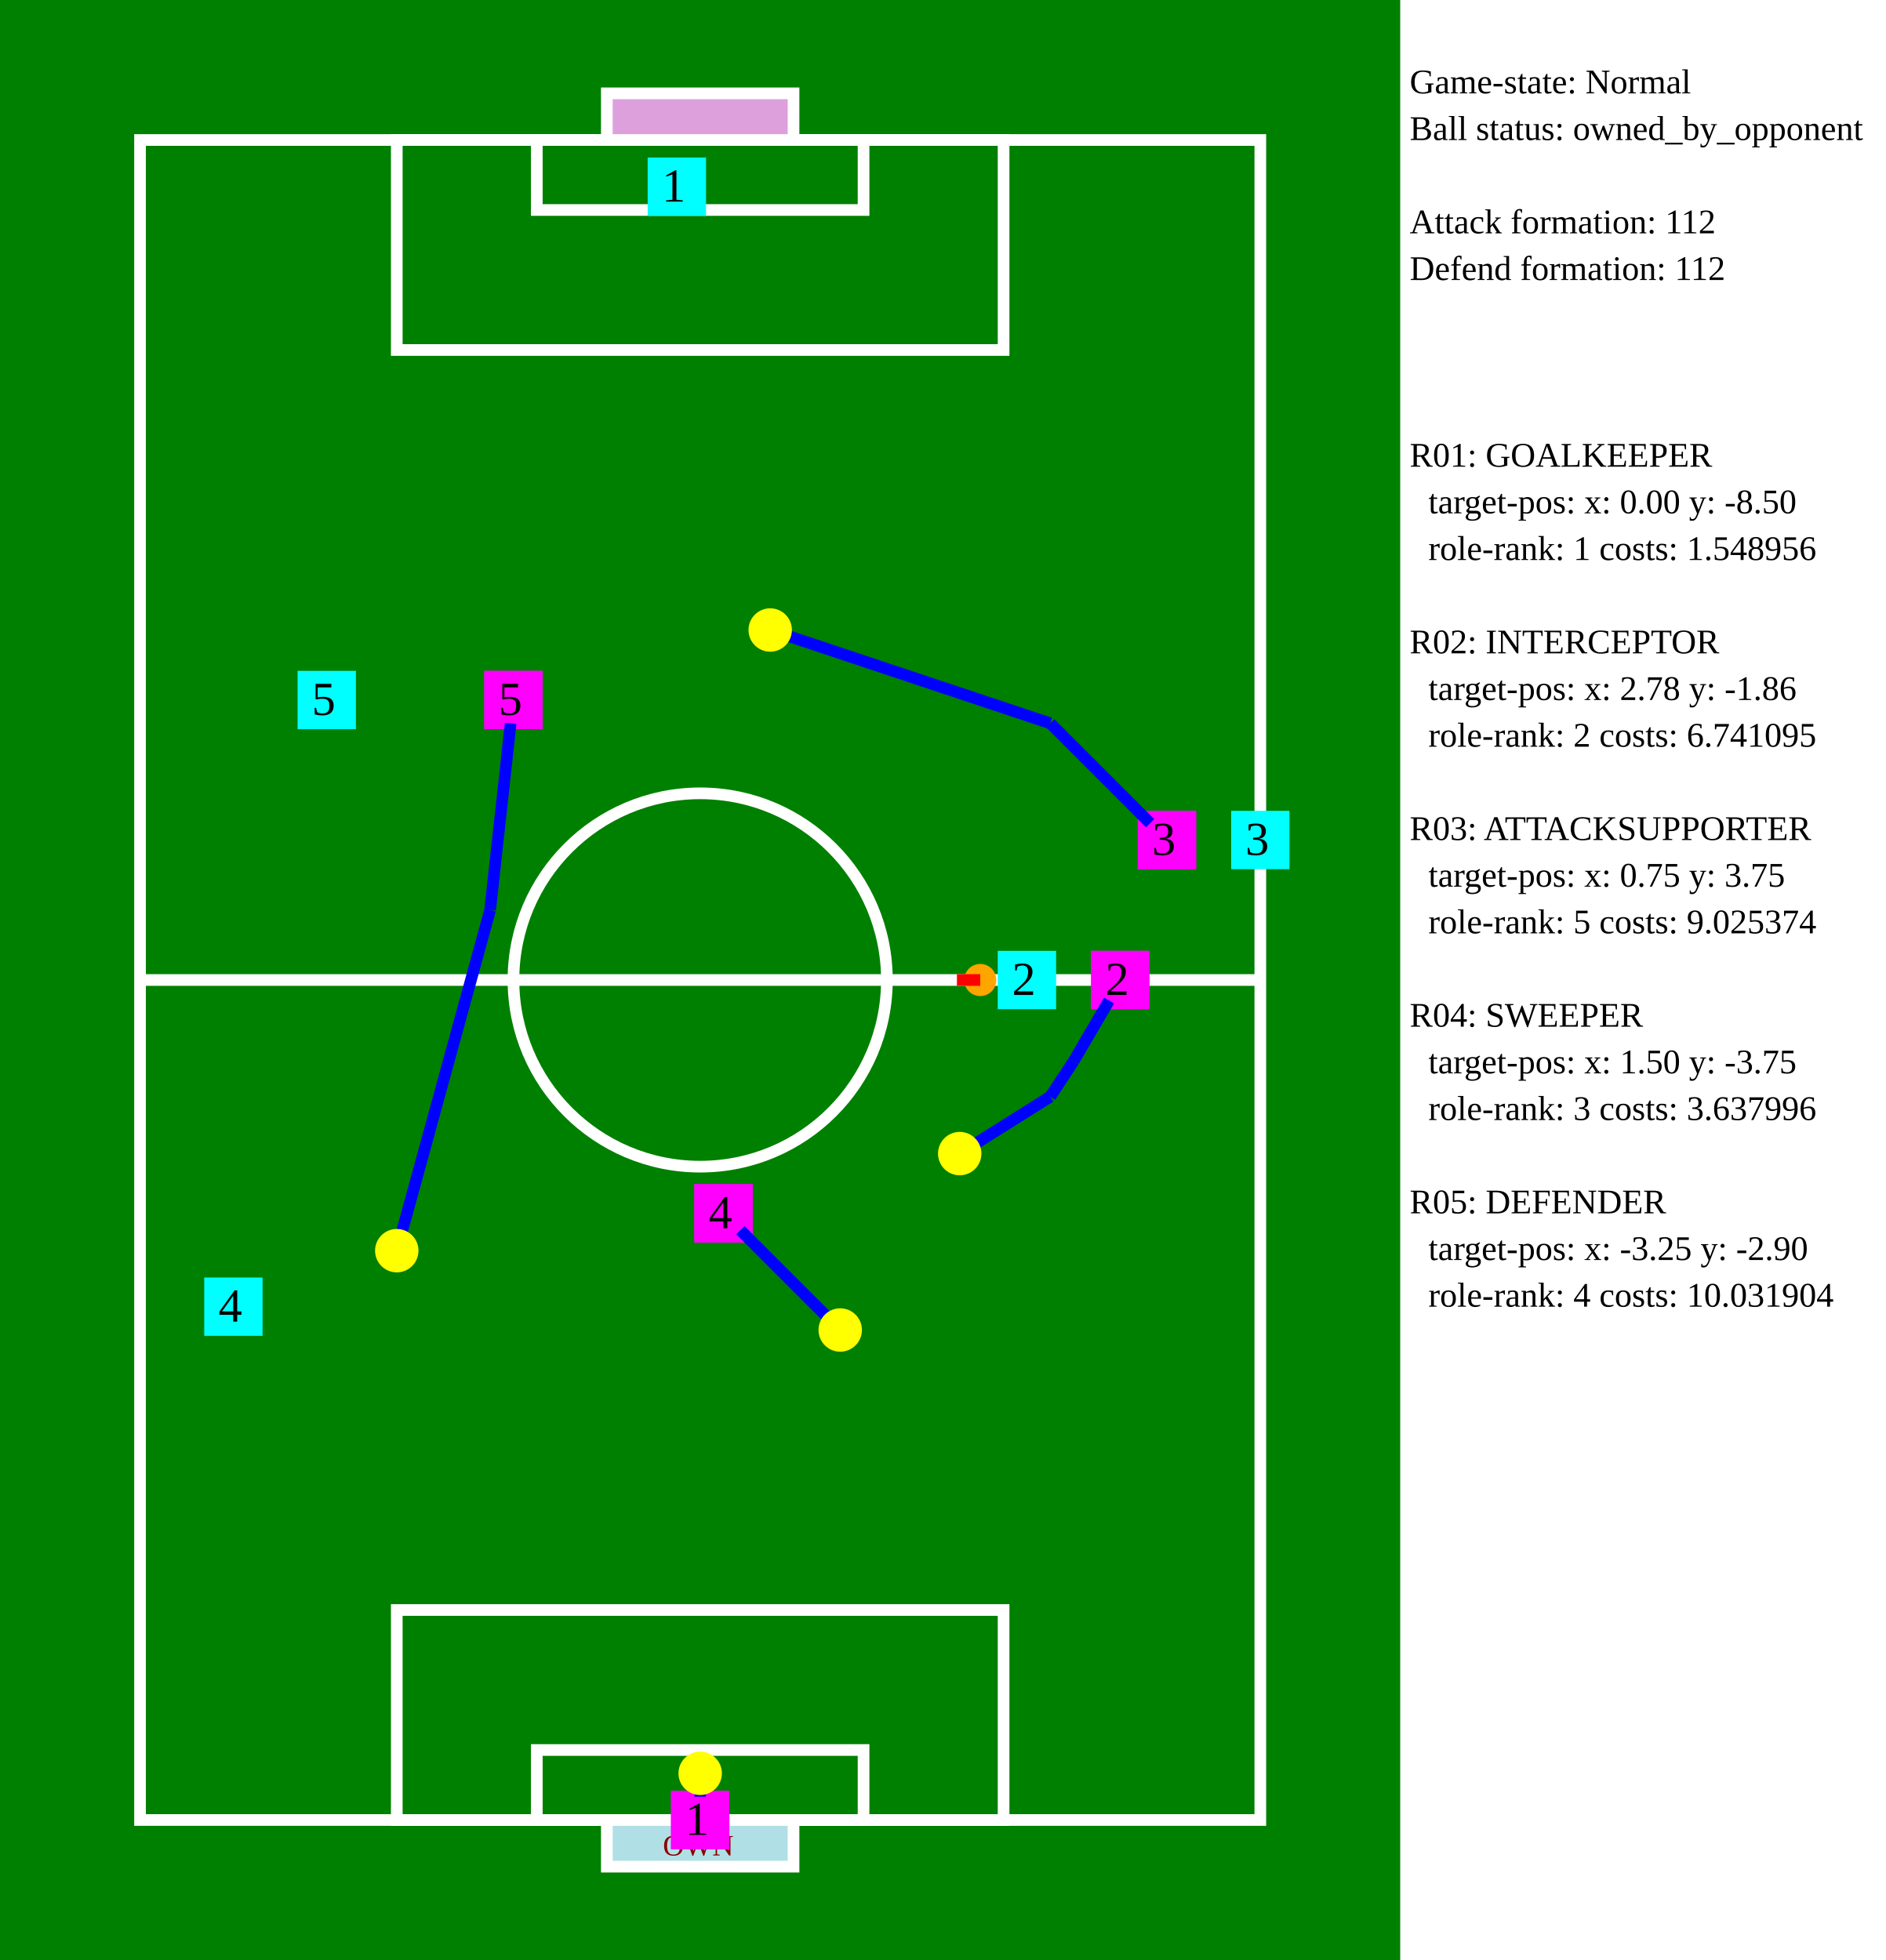
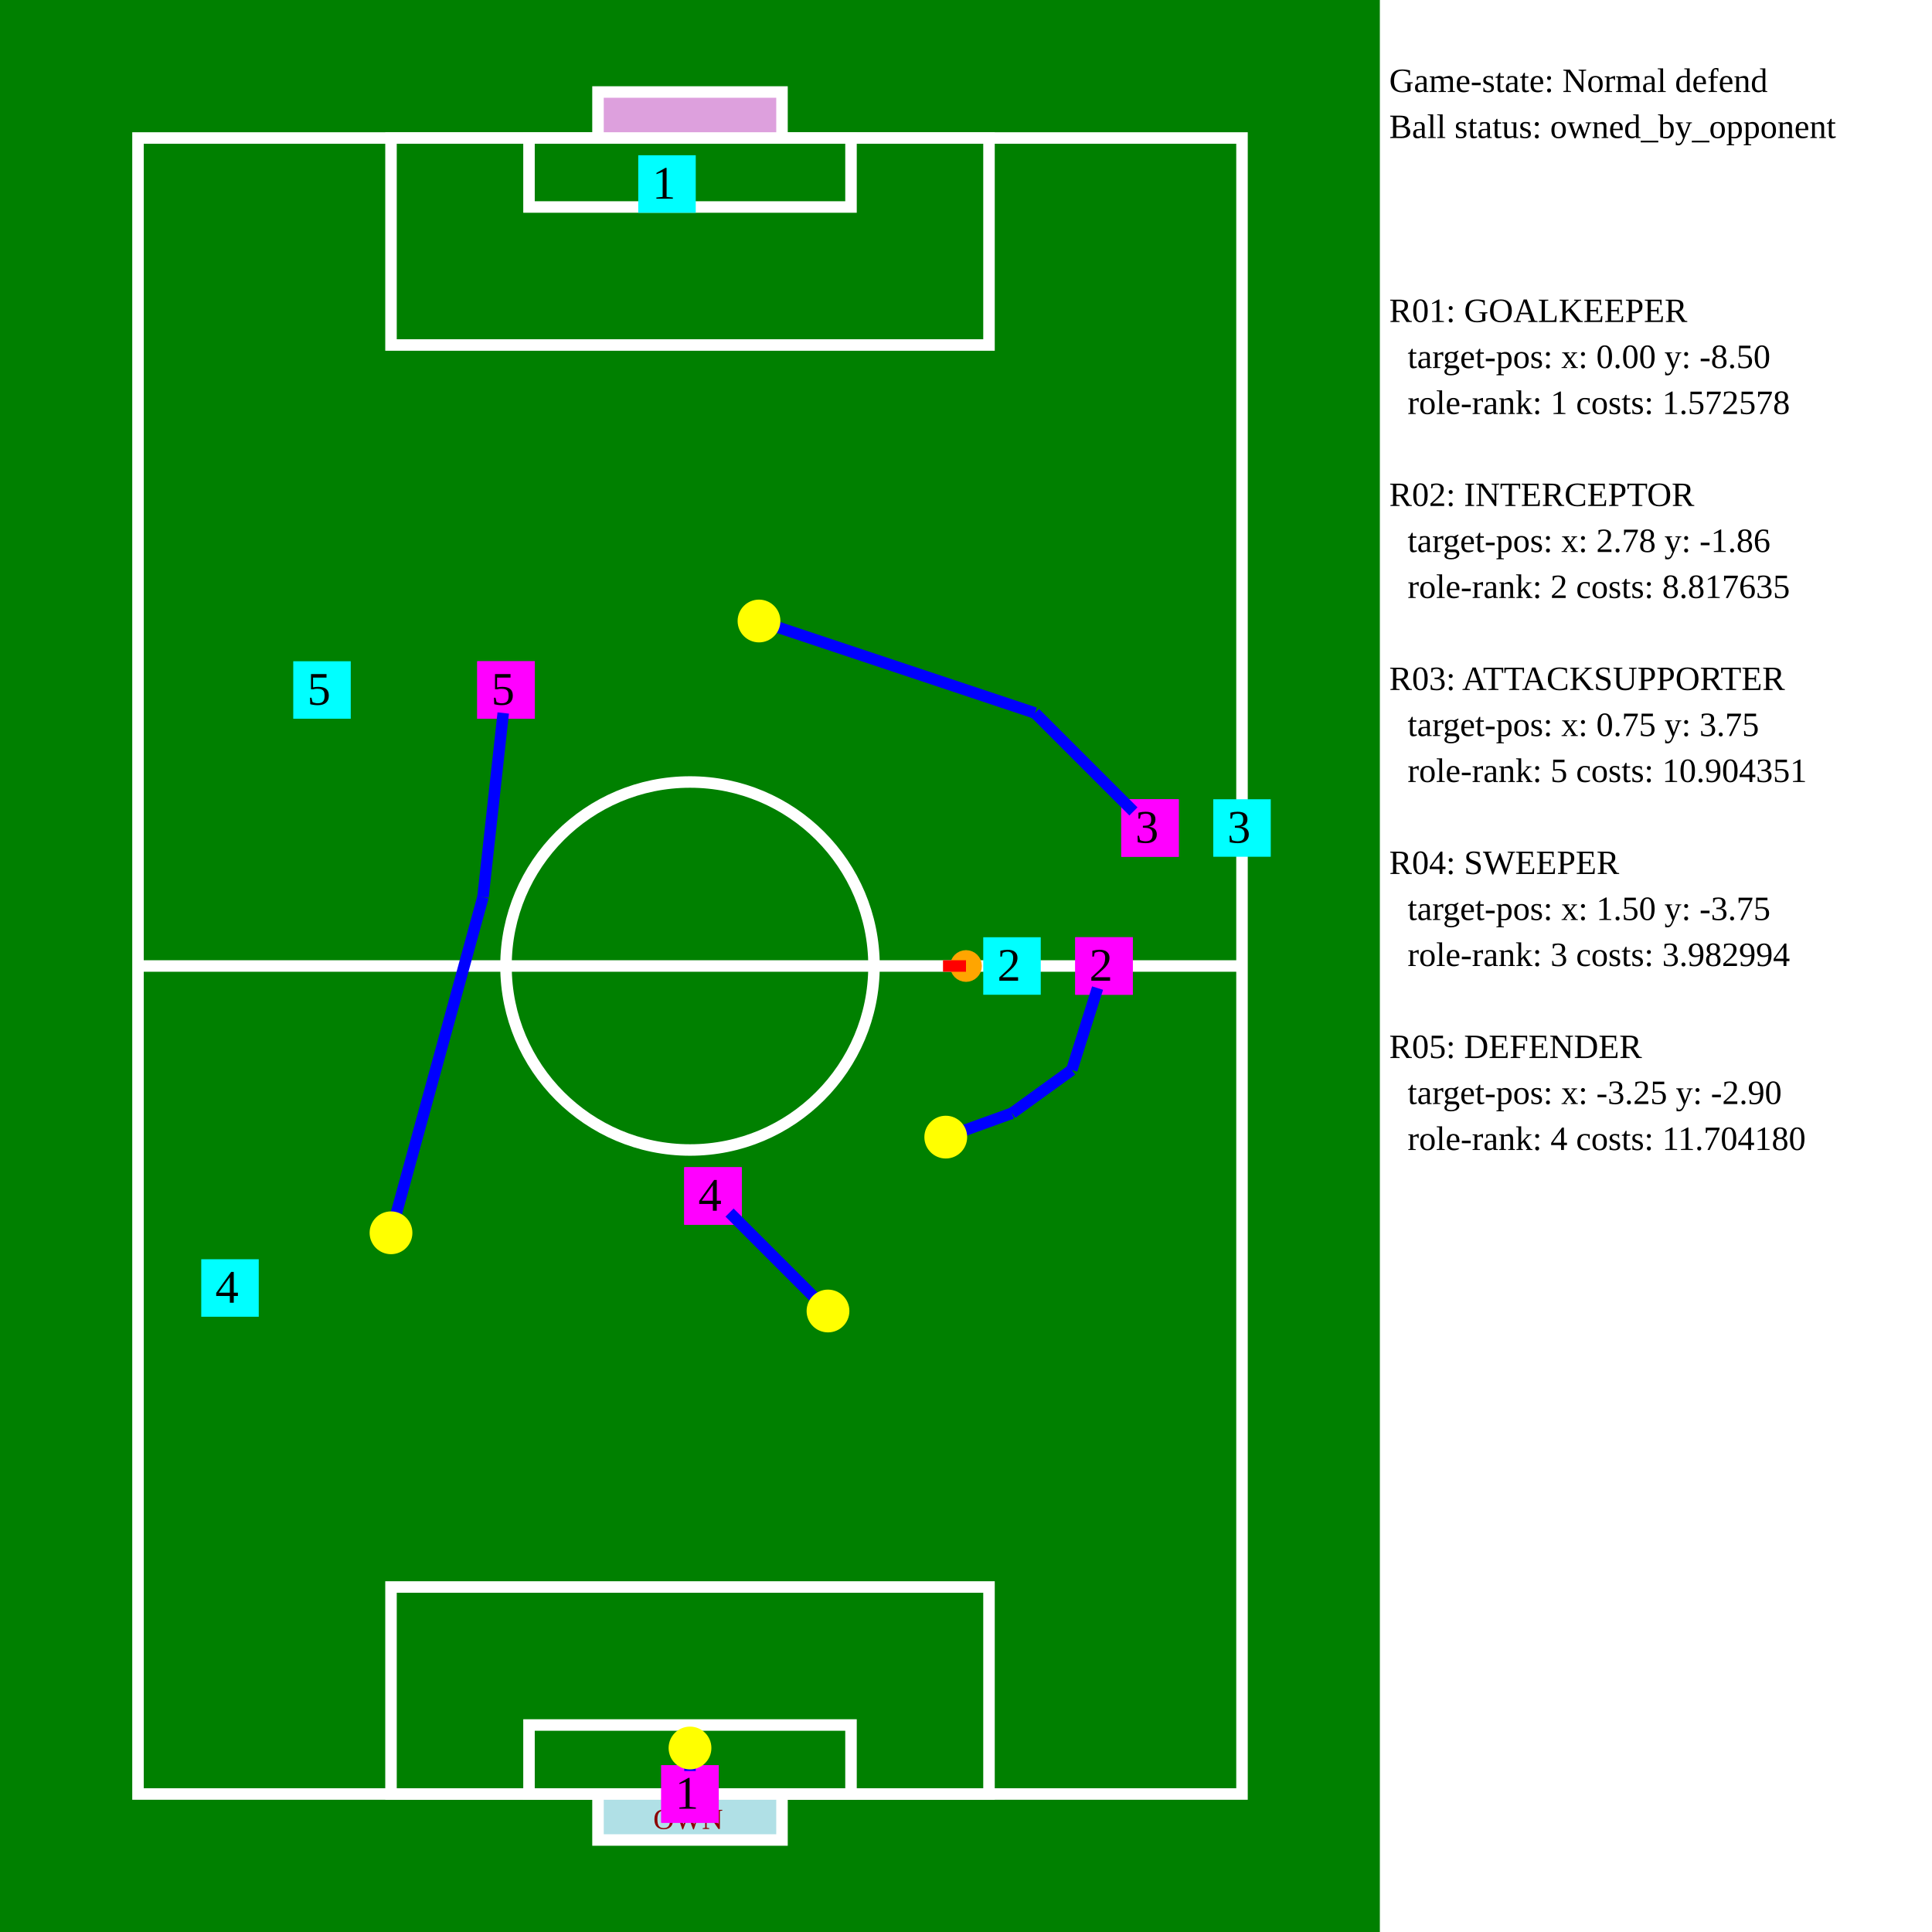
- <svg xmlns="http://www.w3.org/2000/svg" width="20.20cm" height="21.00cm" version="1.1">
+ <svg xmlns="http://www.w3.org/2000/svg" width="21.00cm" height="21.00cm" version="1.1">
  <rect x="0cm" y="0cm" width="15.00cm" height="21.00cm" fill="green" stroke-width="0.02cm" />
-   <rect x="15.00cm" y="0cm" width="5.20cm" height="21.00cm" fill="white" stroke-width="0.02cm" />
-   <text x="15.10cm" y="1.00cm" font-size="14" font-weight-absolute="bold" fill="black">Game-state: Normal</text>
+   <rect x="15.00cm" y="0cm" width="6.00cm" height="21.00cm" fill="white" stroke-width="0.02cm" />
+   <text x="15.10cm" y="1.00cm" font-size="14" font-weight-absolute="bold" fill="black">Game-state: Normal defend</text>
  <text x="15.10cm" y="1.50cm" font-size="14" font-weight-absolute="bold" fill="black">Ball status: owned_by_opponent</text>
-   <text x="15.10cm" y="2.50cm" font-size="14" font-weight-absolute="bold" fill="black">Attack formation: 112</text>
-   <text x="15.10cm" y="3.00cm" font-size="14" font-weight-absolute="bold" fill="black">Defend formation: 112</text>
-   <text x="15.10cm" y="5.00cm" font-size="14" font-weight-absolute="bold" fill="black">R01: GOALKEEPER</text>
-   <text x="15.30cm" y="5.50cm" font-size="14" font-weight-absolute="bold" fill="black">target-pos: x: 0.00 y: -8.50</text>
-   <text x="15.30cm" y="6.00cm" font-size="14" font-weight-absolute="bold" fill="black">role-rank: 1 costs: 1.548956</text>
-   <text x="15.10cm" y="7.00cm" font-size="14" font-weight-absolute="bold" fill="black">R02: INTERCEPTOR</text>
-   <text x="15.30cm" y="7.50cm" font-size="14" font-weight-absolute="bold" fill="black">target-pos: x: 2.78 y: -1.86</text>
-   <text x="15.30cm" y="8.00cm" font-size="14" font-weight-absolute="bold" fill="black">role-rank: 2 costs: 6.741095</text>
-   <text x="15.10cm" y="9.00cm" font-size="14" font-weight-absolute="bold" fill="black">R03: ATTACKSUPPORTER</text>
-   <text x="15.30cm" y="9.50cm" font-size="14" font-weight-absolute="bold" fill="black">target-pos: x: 0.75 y: 3.75</text>
-   <text x="15.30cm" y="10.00cm" font-size="14" font-weight-absolute="bold" fill="black">role-rank: 5 costs: 9.025374</text>
-   <text x="15.10cm" y="11.00cm" font-size="14" font-weight-absolute="bold" fill="black">R04: SWEEPER</text>
-   <text x="15.30cm" y="11.50cm" font-size="14" font-weight-absolute="bold" fill="black">target-pos: x: 1.50 y: -3.75</text>
-   <text x="15.30cm" y="12.00cm" font-size="14" font-weight-absolute="bold" fill="black">role-rank: 3 costs: 3.637996</text>
-   <text x="15.10cm" y="13.00cm" font-size="14" font-weight-absolute="bold" fill="black">R05: DEFENDER</text>
-   <text x="15.30cm" y="13.50cm" font-size="14" font-weight-absolute="bold" fill="black">target-pos: x: -3.25 y: -2.90</text>
-   <text x="15.30cm" y="14.00cm" font-size="14" font-weight-absolute="bold" fill="black">role-rank: 4 costs: 10.031904</text>
+   <text x="15.10cm" y="3.50cm" font-size="14" font-weight-absolute="bold" fill="black">R01: GOALKEEPER</text>
+   <text x="15.30cm" y="4.00cm" font-size="14" font-weight-absolute="bold" fill="black">target-pos: x: 0.00 y: -8.50</text>
+   <text x="15.30cm" y="4.50cm" font-size="14" font-weight-absolute="bold" fill="black">role-rank: 1 costs: 1.572578</text>
+   <text x="15.10cm" y="5.50cm" font-size="14" font-weight-absolute="bold" fill="black">R02: INTERCEPTOR</text>
+   <text x="15.30cm" y="6.00cm" font-size="14" font-weight-absolute="bold" fill="black">target-pos: x: 2.78 y: -1.86</text>
+   <text x="15.30cm" y="6.50cm" font-size="14" font-weight-absolute="bold" fill="black">role-rank: 2 costs: 8.817635</text>
+   <text x="15.10cm" y="7.50cm" font-size="14" font-weight-absolute="bold" fill="black">R03: ATTACKSUPPORTER</text>
+   <text x="15.30cm" y="8.00cm" font-size="14" font-weight-absolute="bold" fill="black">target-pos: x: 0.75 y: 3.75</text>
+   <text x="15.30cm" y="8.50cm" font-size="14" font-weight-absolute="bold" fill="black">role-rank: 5 costs: 10.904351</text>
+   <text x="15.10cm" y="9.50cm" font-size="14" font-weight-absolute="bold" fill="black">R04: SWEEPER</text>
+   <text x="15.30cm" y="10.00cm" font-size="14" font-weight-absolute="bold" fill="black">target-pos: x: 1.50 y: -3.75</text>
+   <text x="15.30cm" y="10.50cm" font-size="14" font-weight-absolute="bold" fill="black">role-rank: 3 costs: 3.982994</text>
+   <text x="15.10cm" y="11.50cm" font-size="14" font-weight-absolute="bold" fill="black">R05: DEFENDER</text>
+   <text x="15.30cm" y="12.00cm" font-size="14" font-weight-absolute="bold" fill="black">target-pos: x: -3.25 y: -2.90</text>
+   <text x="15.30cm" y="12.50cm" font-size="14" font-weight-absolute="bold" fill="black">role-rank: 4 costs: 11.704180</text>
  <rect x="1.50cm" y="1.50cm" width="12.00cm" height="18.00cm" fill="none" stroke="white" stroke-width="0.125cm" />
  <line x1="1.50cm" y1="10.50cm" x2="13.50cm" y2="10.50cm" stroke-width="0.125cm" stroke="white" />
  <circle cx="7.50cm" cy="10.50cm" r="2.00cm" fill="none" stroke="white" stroke-width="0.125cm" />
  <rect x="4.25cm" y="1.50cm" width="6.50cm" height="2.25cm" fill="green" stroke="white" stroke-width="0.125cm" />
  <rect x="4.25cm" y="17.25cm" width="6.50cm" height="2.25cm" fill="green" stroke="white" stroke-width="0.125cm" />
  <rect x="5.75cm" y="1.50cm" width="3.50cm" height="0.75cm" fill="green" stroke="white" stroke-width="0.125cm" />
  <rect x="5.75cm" y="18.75cm" width="3.50cm" height="0.75cm" fill="green" stroke="white" stroke-width="0.125cm" />
  <rect x="6.50cm" y="1.00cm" width="2.00cm" height="0.50cm" fill="plum" stroke="white" stroke-width="0.125cm" />
  <rect x="6.50cm" y="19.50cm" width="2.00cm" height="0.50cm" fill="powderblue" stroke="white" stroke-width="0.125cm" />
  <text x="7.10cm" y="19.88cm" fill="darkred">OWN</text>
  <rect x="7.00cm" y="1.75cm" width="0.50cm" height="0.50cm" fill="cyan" stroke="cyan" stroke-width="0.125cm" />
  <text x="7.09cm" y="2.16cm" font-size="large" font-weight-absolute="bold" fill="black">1</text>
  <rect x="10.75cm" y="10.25cm" width="0.50cm" height="0.50cm" fill="cyan" stroke="cyan" stroke-width="0.125cm" />
  <text x="10.84cm" y="10.66cm" font-size="large" font-weight-absolute="bold" fill="black">2</text>
  <rect x="13.25cm" y="8.75cm" width="0.50cm" height="0.50cm" fill="cyan" stroke="cyan" stroke-width="0.125cm" />
  <text x="13.34cm" y="9.16cm" font-size="large" font-weight-absolute="bold" fill="black">3</text>
  <rect x="2.25cm" y="13.75cm" width="0.50cm" height="0.50cm" fill="cyan" stroke="cyan" stroke-width="0.125cm" />
  <text x="2.34cm" y="14.16cm" font-size="large" font-weight-absolute="bold" fill="black">4</text>
  <rect x="3.25cm" y="7.25cm" width="0.50cm" height="0.50cm" fill="cyan" stroke="cyan" stroke-width="0.125cm" />
  <text x="3.34cm" y="7.66cm" font-size="large" font-weight-absolute="bold" fill="black">5</text>
  <rect x="7.25cm" y="19.25cm" width="0.50cm" height="0.50cm" fill="magenta" stroke="magenta" stroke-width="0.125cm" />
  <rect x="11.75cm" y="10.25cm" width="0.50cm" height="0.50cm" fill="magenta" stroke="magenta" stroke-width="0.125cm" />
  <rect x="12.25cm" y="8.75cm" width="0.50cm" height="0.50cm" fill="magenta" stroke="magenta" stroke-width="0.125cm" />
  <rect x="7.50cm" y="12.75cm" width="0.50cm" height="0.50cm" fill="magenta" stroke="magenta" stroke-width="0.125cm" />
  <rect x="5.25cm" y="7.25cm" width="0.50cm" height="0.50cm" fill="magenta" stroke="magenta" stroke-width="0.125cm" />
  <rect x="7.25cm" y="19.25cm" width="0.50cm" height="0.50cm" fill="magenta" stroke="magenta" stroke-width="0.125cm" />
  <line x1="7.50cm" y1="19.25cm" x2="7.50cm" y2="19.00cm" stroke-width="0.125cm" stroke="blue" />
  <circle cx="7.50cm" cy="19.00cm" r="0.17cm" fill="yellow" stroke="yellow" stroke-width="0.125cm" />
  <rect x="11.75cm" y="10.25cm" width="0.50cm" height="0.50cm" fill="magenta" stroke="magenta" stroke-width="0.125cm" />
-   <line x1="11.88cm" y1="10.72cm" x2="11.50cm" y2="11.37cm" stroke-width="0.125cm" stroke="blue" />
-   <line x1="11.50cm" y1="11.37cm" x2="11.25cm" y2="11.75cm" stroke-width="0.125cm" stroke="blue" />
-   <line x1="11.25cm" y1="11.75cm" x2="10.28cm" y2="12.36cm" stroke-width="0.125cm" stroke="blue" />
+   <line x1="11.93cm" y1="10.74cm" x2="11.65cm" y2="11.63cm" stroke-width="0.125cm" stroke="blue" />
+   <line x1="11.65cm" y1="11.63cm" x2="11.00cm" y2="12.10cm" stroke-width="0.125cm" stroke="blue" />
+   <line x1="11.00cm" y1="12.10cm" x2="10.28cm" y2="12.36cm" stroke-width="0.125cm" stroke="blue" />
  <circle cx="10.28cm" cy="12.36cm" r="0.17cm" fill="yellow" stroke="yellow" stroke-width="0.125cm" />
  <rect x="12.25cm" y="8.75cm" width="0.50cm" height="0.50cm" fill="magenta" stroke="magenta" stroke-width="0.125cm" />
  <line x1="12.32cm" y1="8.82cm" x2="11.25cm" y2="7.75cm" stroke-width="0.125cm" stroke="blue" />
  <line x1="11.25cm" y1="7.75cm" x2="8.25cm" y2="6.75cm" stroke-width="0.125cm" stroke="blue" />
  <circle cx="8.25cm" cy="6.75cm" r="0.17cm" fill="yellow" stroke="yellow" stroke-width="0.125cm" />
  <rect x="7.50cm" y="12.75cm" width="0.50cm" height="0.50cm" fill="magenta" stroke="magenta" stroke-width="0.125cm" />
  <line x1="7.93cm" y1="13.18cm" x2="9.00cm" y2="14.25cm" stroke-width="0.125cm" stroke="blue" />
  <circle cx="9.00cm" cy="14.25cm" r="0.17cm" fill="yellow" stroke="yellow" stroke-width="0.125cm" />
  <rect x="5.25cm" y="7.25cm" width="0.50cm" height="0.50cm" fill="magenta" stroke="magenta" stroke-width="0.125cm" />
  <line x1="5.47cm" y1="7.75cm" x2="5.25cm" y2="9.75cm" stroke-width="0.125cm" stroke="blue" />
  <line x1="5.25cm" y1="9.75cm" x2="4.25cm" y2="13.40cm" stroke-width="0.125cm" stroke="blue" />
  <circle cx="4.25cm" cy="13.40cm" r="0.17cm" fill="yellow" stroke="yellow" stroke-width="0.125cm" />
  <text x="7.34cm" y="19.66cm" font-size="large" font-weight-absolute="bold" fill="black">1</text>
  <text x="11.84cm" y="10.66cm" font-size="large" font-weight-absolute="bold" fill="black">2</text>
  <text x="12.34cm" y="9.16cm" font-size="large" font-weight-absolute="bold" fill="black">3</text>
  <text x="7.59cm" y="13.16cm" font-size="large" font-weight-absolute="bold" fill="black">4</text>
  <text x="5.34cm" y="7.66cm" font-size="large" font-weight-absolute="bold" fill="black">5</text>
  <circle cx="10.50cm" cy="10.50cm" r="0.11cm" fill="orange" stroke="orange" stroke-width="0.125cm" />
  <line x1="10.50cm" y1="10.50cm" x2="10.25cm" y2="10.50cm" stroke-width="0.125cm" stroke="red" />
</svg>
